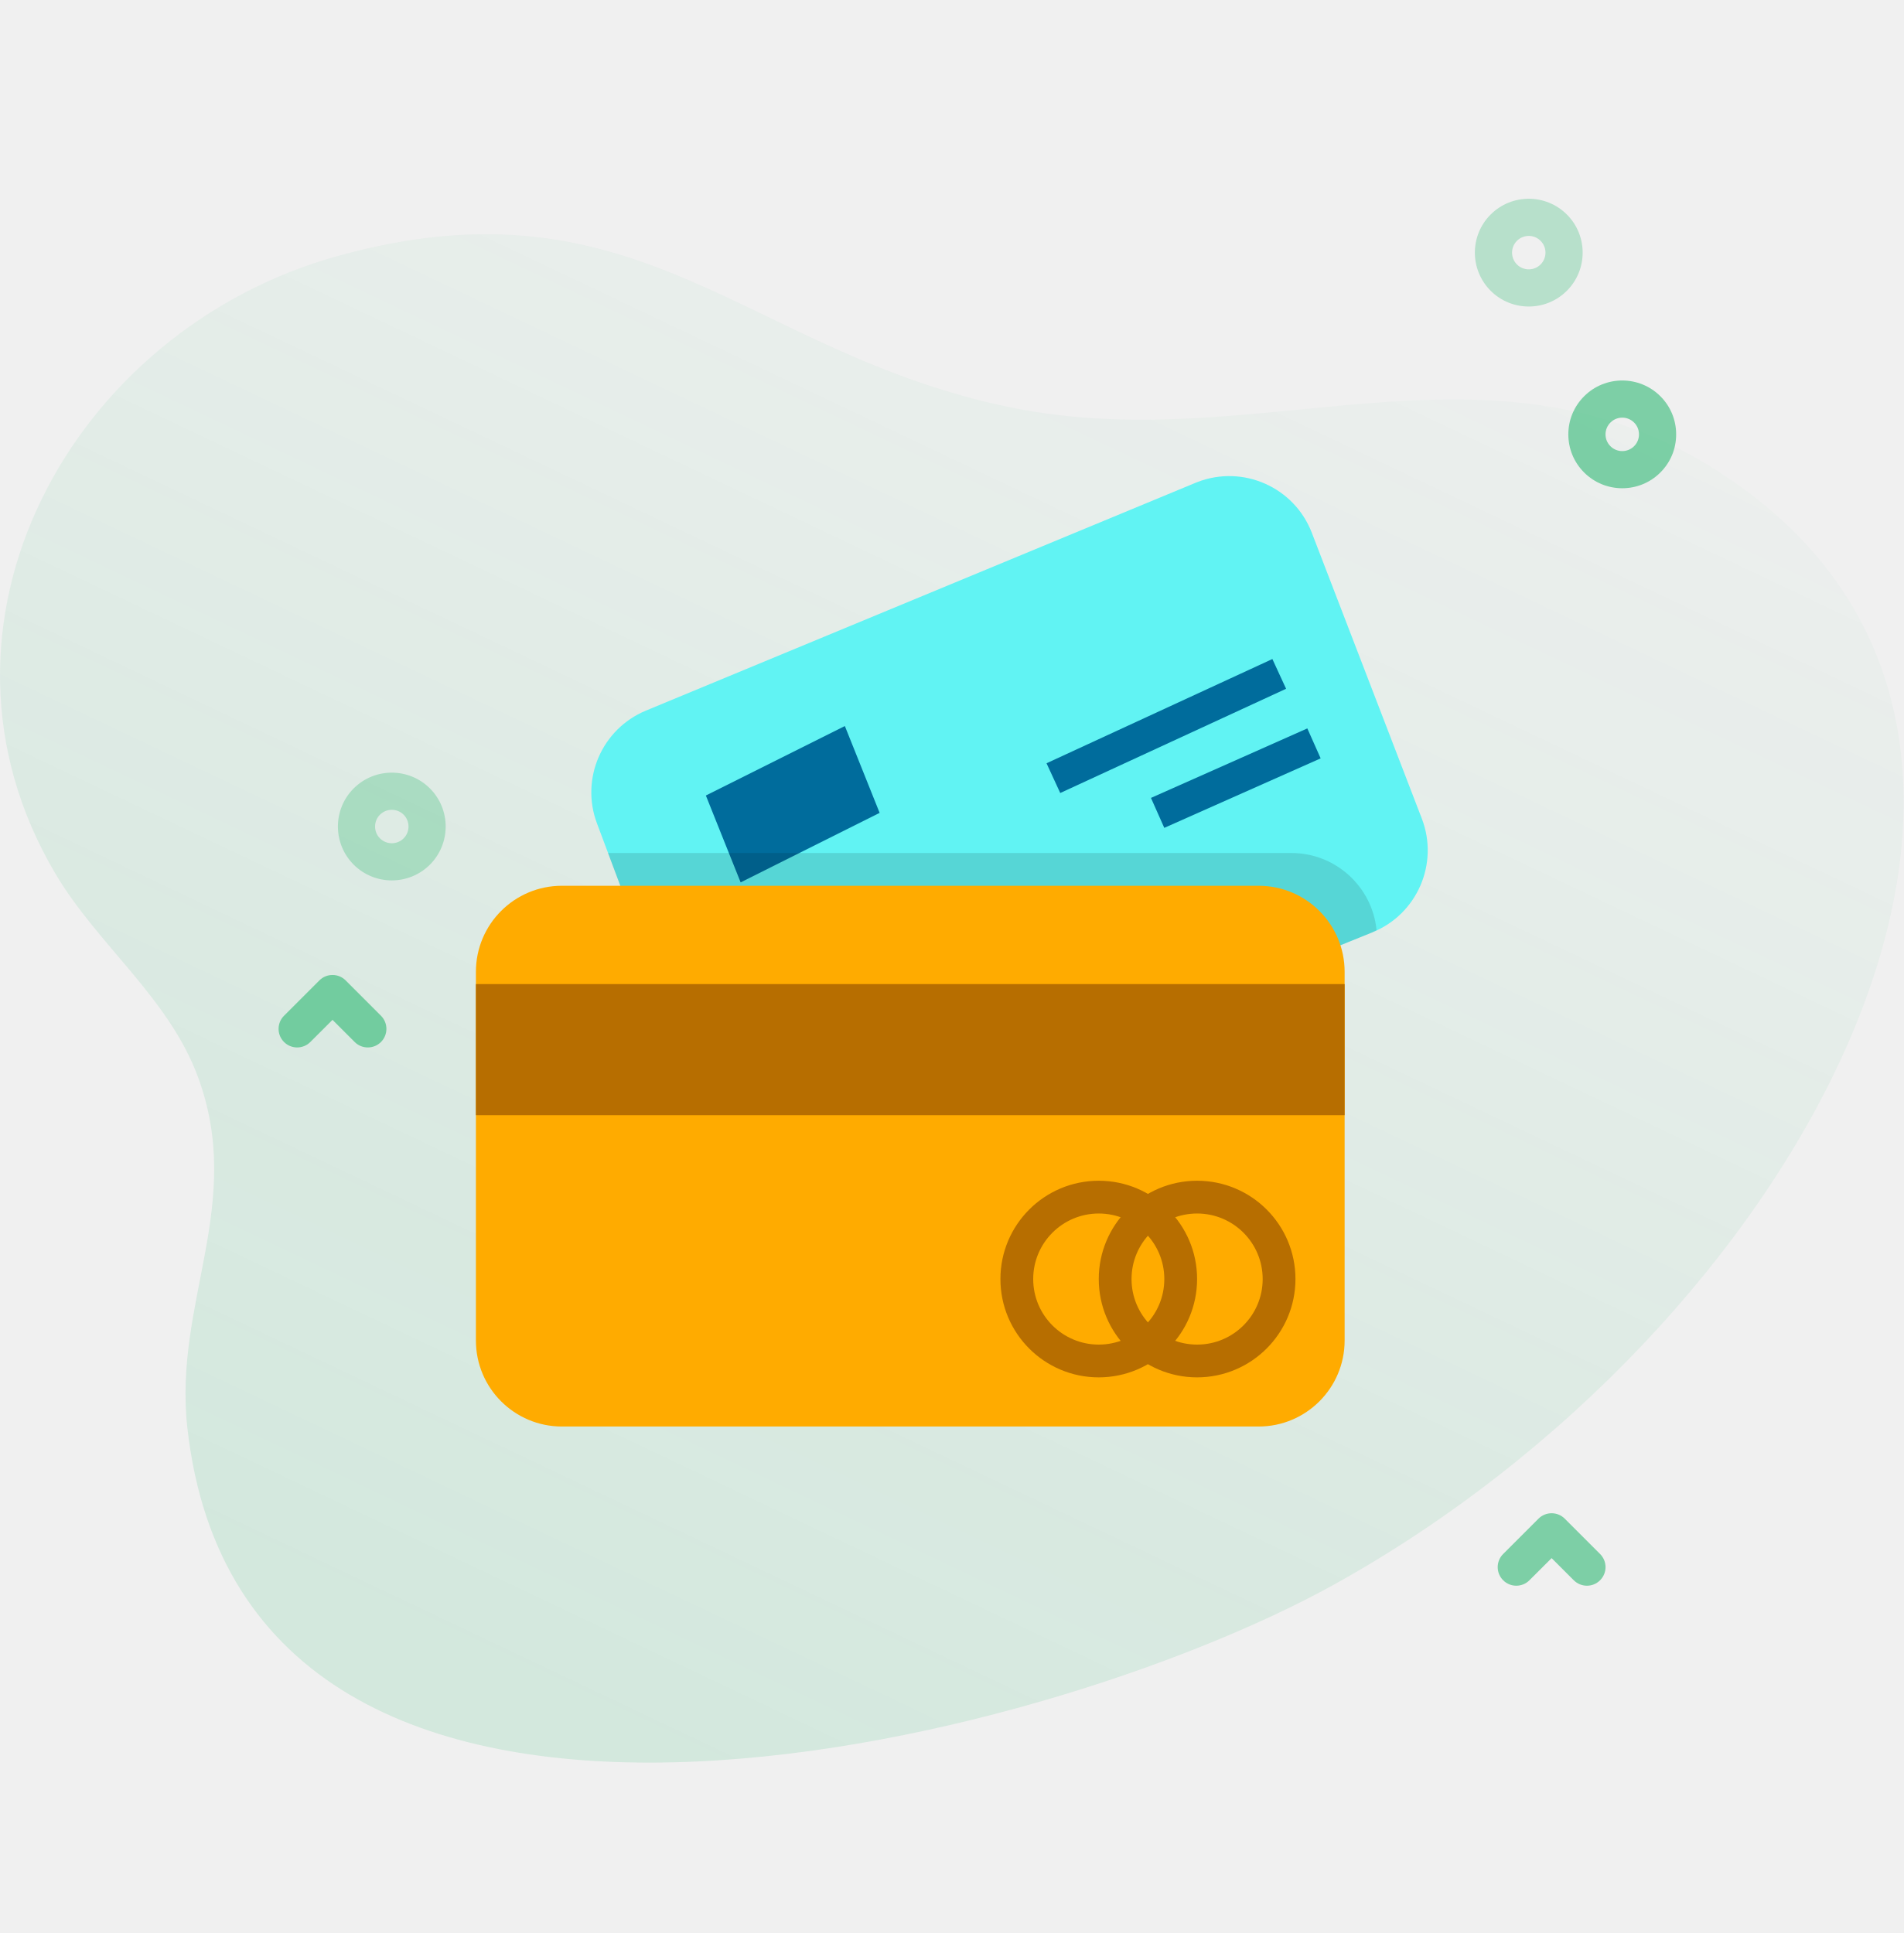
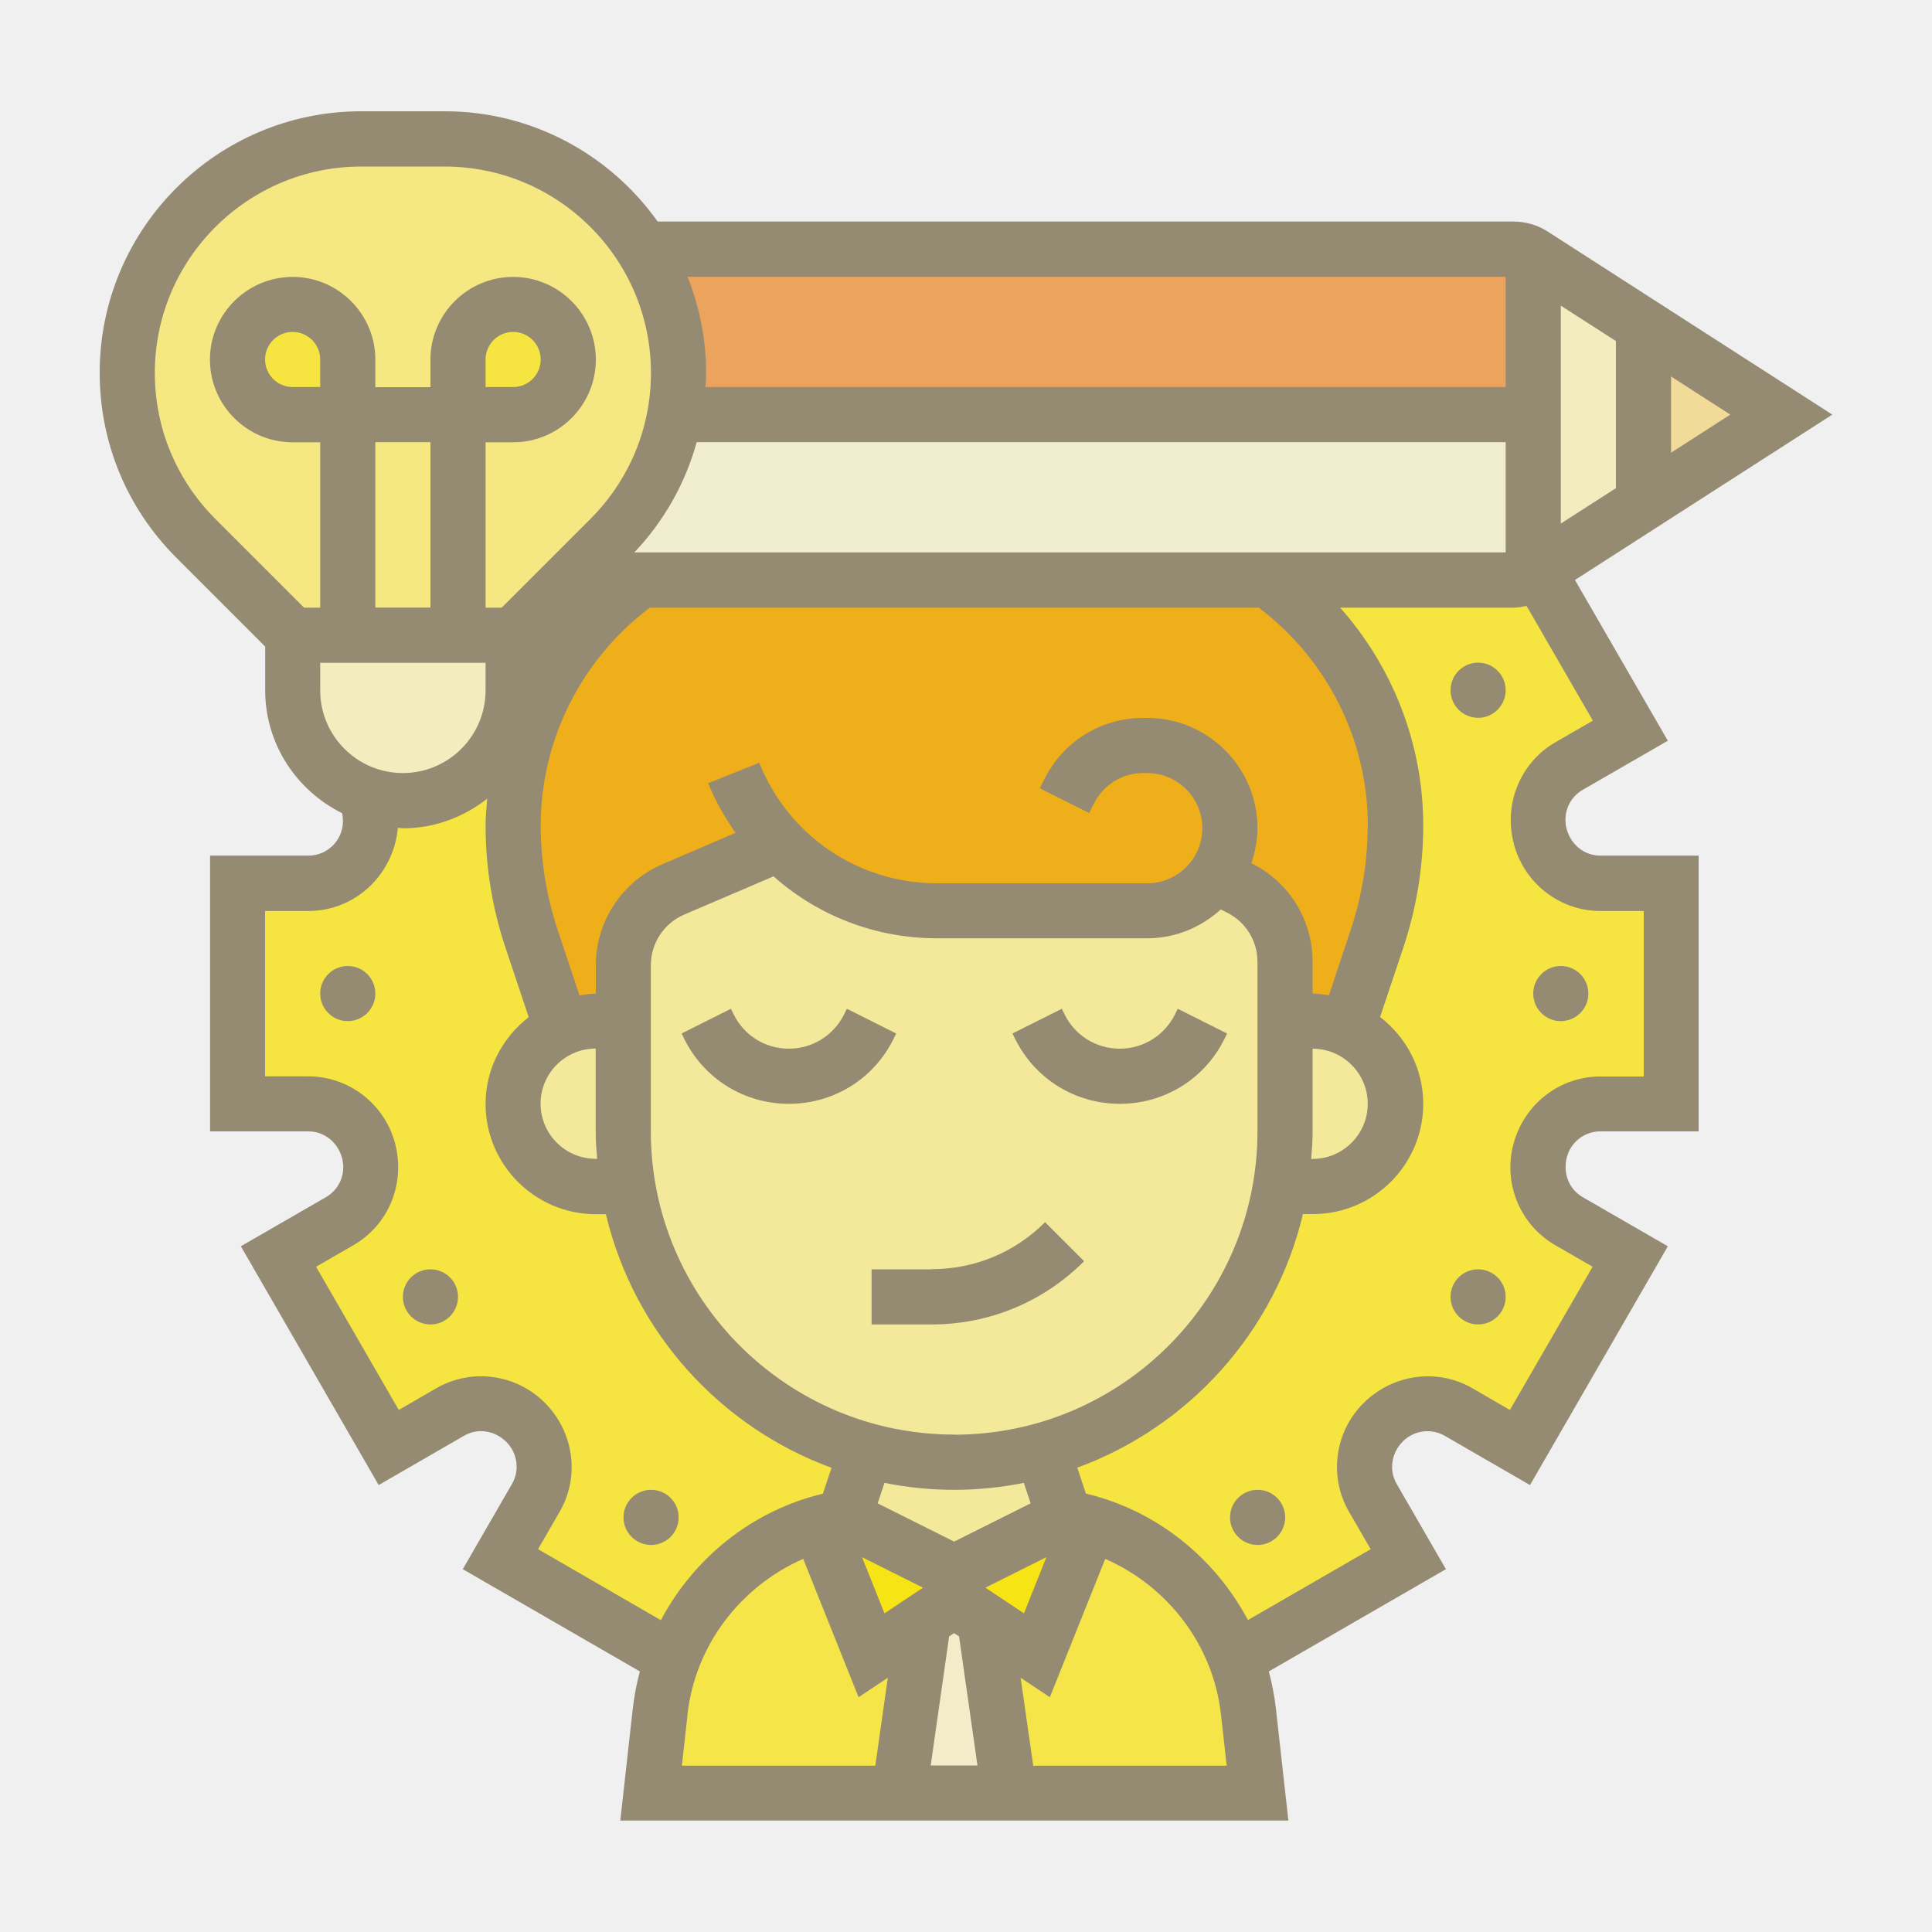
- <svg xmlns="http://www.w3.org/2000/svg" width="64" height="65" viewBox="0 0 64 65" fill="none">
-   <g clip-path="url(#clip0_296_2015)">
-     <path d="M58.934 16.674C50.757 10.388 42.826 15.511 33.98 13.7C25.069 11.875 21.519 5.8 11.37 8.604C2.38 11.088 -3.075 21.048 1.867 29.386C3.275 31.763 5.675 33.555 6.655 36.214C8.237 40.503 5.829 43.795 6.299 48.01C8.25 65.523 34.996 58.74 44.837 53.291C60.27 44.746 70.712 25.729 58.934 16.674Z" fill="url(#paint0_linear_296_2015)" fill-opacity="0.12" />
-     <path opacity="0.24" d="M51.397 10.307C50.932 10.307 50.468 10.13 50.115 9.777C49.408 9.07 49.408 7.92 50.115 7.214C50.822 6.507 51.972 6.507 52.678 7.214C53.385 7.92 53.385 9.07 52.678 9.777C52.325 10.13 51.861 10.307 51.397 10.307ZM51.397 7.933C51.253 7.933 51.109 7.988 50.999 8.098C50.78 8.317 50.78 8.674 50.999 8.893C51.218 9.112 51.575 9.112 51.794 8.893C52.014 8.674 52.014 8.317 51.794 8.098C51.685 7.988 51.541 7.933 51.397 7.933Z" fill="#00AB55" />
-     <path opacity="0.48" d="M54.54 16.418C54.076 16.418 53.612 16.242 53.258 15.888C52.916 15.546 52.727 15.091 52.727 14.607C52.727 14.122 52.916 13.667 53.258 13.325C53.965 12.618 55.115 12.618 55.822 13.325C56.164 13.667 56.352 14.122 56.352 14.607C56.352 15.091 56.164 15.546 55.821 15.888C55.468 16.241 55.004 16.418 54.54 16.418ZM54.54 14.044C54.396 14.044 54.252 14.099 54.142 14.209C54.036 14.315 53.977 14.456 53.977 14.607C53.977 14.757 54.036 14.898 54.142 15.004C54.362 15.224 54.718 15.224 54.938 15.004C55.044 14.898 55.102 14.757 55.102 14.607C55.102 14.456 55.044 14.315 54.938 14.209C54.828 14.099 54.684 14.044 54.54 14.044Z" fill="#00AB55" />
-     <path opacity="0.24" d="M13.172 29.605C12.708 29.605 12.244 29.428 11.89 29.075C11.184 28.368 11.184 27.218 11.89 26.512C12.597 25.805 13.747 25.805 14.454 26.512C15.16 27.218 15.16 28.368 14.454 29.075C14.1 29.428 13.636 29.605 13.172 29.605ZM13.172 27.231C13.028 27.231 12.884 27.286 12.774 27.395C12.555 27.615 12.555 27.972 12.774 28.191C12.993 28.41 13.35 28.41 13.57 28.191C13.789 27.972 13.789 27.615 13.57 27.395C13.46 27.286 13.316 27.231 13.172 27.231Z" fill="#00AB55" />
-     <path opacity="0.48" d="M12.366 35.222C12.206 35.222 12.046 35.161 11.924 35.039L11.179 34.294L10.433 35.039C10.189 35.283 9.793 35.283 9.549 35.039C9.305 34.795 9.305 34.4 9.549 34.156L10.737 32.968C10.981 32.724 11.377 32.724 11.621 32.968L12.808 34.156C13.052 34.4 13.052 34.795 12.808 35.039C12.686 35.161 12.526 35.222 12.366 35.222Z" fill="#00AB55" />
-     <path opacity="0.48" d="M53.352 53.322C53.193 53.322 53.033 53.261 52.91 53.139L52.165 52.394L51.419 53.139C51.175 53.383 50.78 53.383 50.536 53.139C50.291 52.895 50.291 52.499 50.536 52.255L51.723 51.068C51.967 50.824 52.363 50.824 52.607 51.068L53.794 52.255C54.039 52.5 54.039 52.895 53.794 53.139C53.672 53.261 53.513 53.322 53.352 53.322Z" fill="#00AB55" />
-     <path d="M44.562 31.989L46.142 31.35C47.645 30.742 48.383 29.041 47.802 27.528L44.103 17.915C43.512 16.381 41.789 15.618 40.256 16.21C40.234 16.219 40.212 16.227 40.191 16.236L21.714 23.896C20.235 24.511 19.508 26.185 20.069 27.685L20.813 29.669L22.061 33.091H40.797L44.562 31.989Z" fill="#61F3F3" />
-     <path d="M24.9 29.671L23.731 26.75L28.404 24.414L29.573 27.334L24.9 29.671Z" fill="#006C9C" />
-     <path d="M38.695 26.831L43.952 24.494L44.4 25.501L39.143 27.838L38.695 26.831Z" fill="#006C9C" />
-     <path d="M35.184 25.666L42.777 22.161L43.238 23.161L35.645 26.666L35.184 25.666Z" fill="#006C9C" />
-     <path opacity="0.12" d="M46.142 31.35C46.191 31.33 46.233 31.3 46.28 31.278C46.133 29.806 44.894 28.684 43.415 28.683H20.44L20.811 29.671L22.062 33.091H40.797L44.563 31.989L46.142 31.35Z" fill="black" />
-     <path d="M18.893 29.785H42.313C43.91 29.785 45.206 31.08 45.206 32.678V45.077C45.206 46.674 43.91 47.969 42.313 47.969H18.893C17.295 47.969 16 46.674 16 45.077V32.678C16 31.08 17.295 29.785 18.893 29.785Z" fill="#FFAB00" />
-     <path d="M36.94 46.316C35.114 46.316 33.634 44.836 33.634 43.01C33.634 41.184 35.114 39.704 36.94 39.704C38.766 39.704 40.246 41.184 40.246 43.01C40.245 44.835 38.765 46.314 36.94 46.316ZM36.94 40.806C35.723 40.806 34.736 41.793 34.736 43.01C34.736 44.227 35.723 45.214 36.94 45.214C38.157 45.214 39.144 44.227 39.144 43.01C39.144 41.793 38.157 40.806 36.94 40.806Z" fill="#B76E00" />
-     <path d="M40.247 46.316C38.421 46.316 36.94 44.836 36.94 43.01C36.94 41.184 38.421 39.704 40.247 39.704C42.073 39.704 43.553 41.184 43.553 43.01C43.551 44.835 42.072 46.314 40.247 46.316ZM40.247 40.806C39.029 40.806 38.042 41.793 38.042 43.01C38.042 44.227 39.029 45.214 40.247 45.214C41.464 45.214 42.451 44.227 42.451 43.01C42.451 41.793 41.464 40.806 40.247 40.806Z" fill="#B76E00" />
-     <path d="M16 33.091H45.206V37.499H16V33.091Z" fill="#B76E00" />
+ <svg xmlns="http://www.w3.org/2000/svg" id="new" viewBox="0 0 150 150">
+   <defs>
+     <style>
+       .cls-1 {
+         fill: #f6e540;
+       }
+ 
+       .cls-2 {
+         fill: #f6e548;
+       }
+ 
+       .cls-3 {
+         fill: #958a72;
+       }
+ 
+       .cls-4 {
+         fill: #eeaf1a;
+       }
+ 
+       .cls-5 {
+         fill: #f1edcf;
+       }
+ 
+       .cls-6 {
+         fill: #f4e99a;
+       }
+ 
+       .cls-7 {
+         fill: #f5e781;
+       }
+ 
+       .cls-8 {
+         fill: #f2da98;
+       }
+ 
+       .cls-9 {
+         fill: #f7e415;
+       }
+ 
+       .cls-10 {
+         fill: #eba35d;
+       }
+ 
+       .cls-11 {
+         fill: #f2edc8;
+       }
+ 
+       .cls-12 {
+         fill: #f2ecbf;
+       }
+     </style>
+   </defs>
+   <g>
+     <path class="cls-11" d="M76.47,125.82l1.91,13.4h-8.56l1.91-13.4,2.38-1.58,2.38,1.58Z" />
+     <path class="cls-2" d="M80.51,128.51l4.11-10.23c5.27,1.5,9.44,5.44,11.32,10.49,.49,1.31,.83,2.7,.98,4.13l.71,6.31h-19.26l-1.91-13.4,4.05,2.7Z" />
+     <path class="cls-2" d="M63.56,118.28l4.11,10.23,4.05-2.7-1.91,13.4h-19.26l.71-6.31c.15-1.43,.49-2.83,.98-4.13,.81-2.18,2.05-4.15,3.62-5.82,2.08-2.18,4.71-3.81,7.71-4.67h0Z" />
+     <path class="cls-9" d="M82.65,117.81c.66,.11,1.33,.26,1.97,.47l-4.11,10.23-4.05-2.7-2.38-1.58-2.38,1.58-4.05,2.7-4.11-10.23c.64-.21,1.31-.36,1.97-.47l8.56,4.28,8.56-4.28Z" />
+     <path class="cls-6" d="M74.09,113.53l6.83-.92,1.73,5.2-8.56,4.28-8.56-4.28,1.73-5.2c2.16,.6,4.45,.92,6.83,.92Z" />
+     <path class="cls-1" d="M84.62,118.28c-.64-.21-1.31-.36-1.97-.47l-1.73-5.2c4.37-1.2,8.24-3.49,11.34-6.59,3.68-3.68,6.25-8.5,7.15-13.89h2.5c1.78,0,3.38-.73,4.54-1.88s1.88-2.76,1.88-4.54c0-2.61-1.54-4.84-3.77-5.84l2.35-7.02c.94-2.83,1.41-5.78,1.41-8.75,0-7.88-3.9-14.83-9.87-19.05h19.03c.54,0,1.07-.15,1.5-.43l.04-.02,.36-.24,7.17,12.37-4.77,2.76c-1.88,1.09-2.8,3.32-2.25,5.42,.02,.04,.02,.06,.02,.09,.58,2.12,2.48,3.6,4.67,3.6h5.5v17.12h-5.5c-2.18,0-4.09,1.48-4.67,3.6,0,.02,0,.04-.02,.09-.56,2.1,.36,4.32,2.25,5.42l4.77,2.76-8.56,14.81-4.77-2.74c-1.91-1.11-4.28-.77-5.84,.77,0,.02-.02,.04-.04,.04-1.54,1.56-1.88,3.94-.77,5.84l2.74,4.77-13.36,7.71h-.02c-1.88-5.05-6.06-8.99-11.32-10.49h0Z" />
+     <path class="cls-1" d="M39.84,49.31l4.28-4.28h5.59c-2.98,2.1-5.46,4.9-7.17,8.16-1.71,3.25-2.7,6.96-2.7,10.9,0,2.98,.47,5.93,1.41,8.75l2.35,7.02c-2.23,1.01-3.77,3.23-3.77,5.84,0,1.78,.73,3.38,1.88,4.54s2.76,1.88,4.54,1.88h2.5c1.65,9.89,8.97,17.87,18.49,20.48l-1.73,5.2c-.66,.11-1.33,.26-1.97,.47-3,.86-5.63,2.48-7.71,4.67-1.56,1.67-2.8,3.64-3.62,5.82h-.02l-13.36-7.71,2.74-4.77c1.11-1.91,.77-4.28-.77-5.84-.02,0-.04-.02-.04-.04-1.56-1.54-3.94-1.88-5.84-.77l-4.77,2.74-8.56-14.81,4.77-2.76c1.88-1.09,2.8-3.32,2.25-5.42-.02-.04-.02-.06-.02-.09-.58-2.12-2.48-3.6-4.67-3.6h-5.5v-17.12h5.5c2.18,0,4.09-1.48,4.67-3.6,0-.02,0-.04,.02-.09,.3-1.11,.17-2.27-.3-3.28,.92,.34,1.91,.54,2.95,.54,2.35,0,4.5-.96,6.06-2.5,1.54-1.56,2.5-3.7,2.5-6.06v-4.28Z" />
+     <path class="cls-10" d="M52.69,28.96c0-3.53-1.01-6.83-2.74-9.61H117.5c.54,0,1.07,.15,1.5,.43l.04,.02v12.39H52.41c.19-1.07,.28-2.14,.28-3.23Z" />
+     <path class="cls-5" d="M119.04,32.19v12.39l-.04,.02c-.43,.28-.96,.43-1.5,.43H44.12l3.23-3.23c2.65-2.65,4.39-6.01,5.05-9.61H119.04Z" />
+     <path class="cls-8" d="M138.31,32.19l-10.7,6.87v-13.74l10.7,6.87Z" />
+     <path class="cls-12" d="M119.41,44.33v.02l-.36,.24V19.8l8.56,5.52v13.74l-8.2,5.27Z" />
+     <path class="cls-6" d="M104.57,79.86c2.23,1.01,3.77,3.23,3.77,5.84,0,1.78-.73,3.38-1.88,4.54s-2.76,1.88-4.54,1.88h-2.5c.24-1.39,.36-2.83,.36-4.28v-8.56h2.14c.94,0,1.84,.21,2.65,.58Z" />
+     <path class="cls-6" d="M99.78,79.28v8.56c0,1.46-.13,2.89-.36,4.28-.9,5.39-3.47,10.21-7.15,13.89-3.1,3.1-6.98,5.39-11.34,6.59l-6.83,.92c-2.38,0-4.67-.32-6.83-.92-9.53-2.61-16.85-10.6-18.49-20.48-.24-1.39-.36-2.83-.36-4.28v-12.89c0-2.57,1.54-4.9,3.9-5.91l8.22-3.53c3.15,3.25,7.53,5.2,12.27,5.2h16.29c2.16,0,4.09-1.07,5.24-2.72l1.91,.94c2.18,1.09,3.55,3.32,3.55,5.74v4.6Z" />
+     <path class="cls-6" d="M48.77,92.12h-2.5c-1.78,0-3.38-.73-4.54-1.88s-1.88-2.76-1.88-4.54c0-2.61,1.54-4.84,3.77-5.84,.81-.36,1.71-.58,2.65-.58h2.14v8.56c0,1.46,.13,2.89,.36,4.28Z" />
+     <path class="cls-4" d="M43.61,79.86l-2.35-7.02c-.94-2.83-1.41-5.78-1.41-8.75,0-3.94,.98-7.64,2.7-10.9,1.71-3.25,4.2-6.06,7.17-8.16h48.76c5.97,4.22,9.87,11.17,9.87,19.05,0,2.98-.47,5.93-1.41,8.75l-2.35,7.02c-.81-.36-1.71-.58-2.65-.58h-2.14v-4.6c0-2.42-1.37-4.64-3.55-5.74l-1.91-.94c-1.16,1.65-3.08,2.72-5.24,2.72h-16.29c-4.73,0-9.12-1.95-12.27-5.2l-8.22,3.53c-2.35,1.01-3.9,3.34-3.9,5.91v4.32h-2.14c-.94,0-1.84,.21-2.65,.58Z" />
+     <path class="cls-12" d="M39.84,49.31v4.28c0,2.35-.96,4.5-2.5,6.06-1.56,1.54-3.7,2.5-6.06,2.5-1.05,0-2.03-.19-2.95-.54-3.28-1.2-5.61-4.35-5.61-8.03v-4.28h17.12Z" />
+     <path class="cls-7" d="M49.95,19.35c-3.21-5.14-8.93-8.56-15.43-8.56h-6.46c-10.04,0-18.17,8.13-18.17,18.17,0,2.42,.47,4.77,1.37,6.94,.92,2.18,2.25,4.2,3.96,5.91l7.51,7.51h17.12l4.28-4.28,3.23-3.23c2.65-2.65,4.39-6.01,5.05-9.61,.19-1.07,.28-2.14,.28-3.23,0-3.53-1.01-6.83-2.74-9.61Z" />
+     <path class="cls-1" d="M42.86,24.89c.79,.77,1.26,1.84,1.26,3.02,0,2.35-1.93,4.28-4.28,4.28h-4.28v-4.28c0-1.18,.47-2.25,1.26-3.02,.77-.79,1.84-1.26,3.02-1.26s2.25,.47,3.02,1.26Z" />
+     <path class="cls-1" d="M27,27.91v4.28h-4.28c-1.18,0-2.25-.47-3.02-1.26-.79-.77-1.26-1.84-1.26-3.02s.47-2.25,1.26-3.02c.77-.79,1.84-1.26,3.02-1.26,2.35,0,4.28,1.93,4.28,4.28Z" />
  </g>
-   <defs>
-     <linearGradient id="paint0_linear_296_2015" x1="43.841" y1="68.412" x2="70.198" y2="12.931" gradientUnits="userSpaceOnUse">
-       <stop stop-color="#00AB55" />
-       <stop offset="1" stop-color="#00AB55" stop-opacity="0.01" />
-     </linearGradient>
-     <clipPath id="clip0_296_2015">
-       <rect width="64" height="64" fill="white" transform="translate(0 0.00976562)" />
-     </clipPath>
-   </defs>
+   <g>
+     <path class="cls-3" d="M72.32,98.55h-4.65v4.28h4.65c4.48,0,8.68-1.74,11.85-4.91l-3.03-3.03c-2.36,2.36-5.49,3.65-8.82,3.65Z" />
+     <path class="cls-3" d="M69.36,80.69l.22-.45-3.83-1.92-.22,.45c-.82,1.63-2.46,2.65-4.28,2.65s-3.47-1.01-4.28-2.65l-.22-.45-3.83,1.92,.22,.45c1.55,3.09,4.65,5.01,8.11,5.01s6.57-1.92,8.11-5.01h0Z" />
+     <path class="cls-3" d="M95.05,80.69l.22-.45-3.83-1.92-.22,.45c-.82,1.63-2.46,2.65-4.28,2.65s-3.47-1.01-4.28-2.65l-.22-.45-3.83,1.92,.22,.45c1.55,3.09,4.65,5.01,8.11,5.01s6.57-1.92,8.11-5.01h0Z" />
+     <path class="cls-3" d="M121.63,64.35c-.31-1.18,.19-2.41,1.24-3.02l6.62-3.82-7.21-12.48,19.98-12.84-22.11-14.22c-.78-.5-1.7-.77-2.66-.77H51.06c-3.68-5.17-9.71-8.56-16.53-8.56h-6.49c-11.2,0-20.3,9.11-20.3,20.3,0,5.42,2.11,10.52,5.95,14.36l6.9,6.9v3.39c0,4.2,2.45,7.8,5.98,9.55,.07,.41,.09,.83-.03,1.29-.31,1.18-1.38,2-2.59,2h-7.64v21.41h7.64c1.21,0,2.27,.82,2.61,2.08,.31,1.18-.19,2.41-1.24,3.02l-6.62,3.82,10.7,18.54,6.63-3.83c1.04-.61,2.38-.43,3.29,.49,.86,.86,1.04,2.19,.44,3.24l-3.83,6.63,13.75,7.94c-.25,.94-.44,1.89-.55,2.88l-.97,8.7h51.87l-.97-8.7c-.11-.98-.3-1.94-.55-2.88l13.75-7.94-3.83-6.63c-.6-1.05-.42-2.38,.49-3.29,.86-.86,2.19-1.04,3.24-.44l6.63,3.83,10.7-18.54-6.62-3.82c-1.04-.6-1.55-1.85-1.22-3.1,.31-1.18,1.38-2,2.59-2h7.64v-21.41h-7.64c-1.21,0-2.27-.82-2.61-2.08h0Zm-15.44-.27c0,2.75-.44,5.47-1.31,8.08l-1.7,5.11c-.42-.06-.83-.13-1.27-.13v-2.45c0-3.26-1.81-6.2-4.73-7.66h-.03c.29-.87,.48-1.78,.48-2.73,0-4.72-3.84-8.56-8.56-8.56h-.31c-3.26,0-6.2,1.81-7.66,4.73l-.37,.73,3.83,1.92,.37-.73c.73-1.46,2.2-2.37,3.83-2.37h.31c2.36,0,4.28,1.92,4.28,4.28s-1.92,4.28-4.28,4.28h-16.3c-6.12,0-11.55-3.67-13.82-9.36l-3.97,1.59c.56,1.39,1.3,2.66,2.13,3.85l-5.66,2.43c-3.15,1.35-5.19,4.44-5.19,7.87v2.19c-.43,0-.85,.07-1.27,.13l-1.7-5.11c-.87-2.61-1.31-5.33-1.31-8.08,0-6.65,3.17-12.92,8.47-16.91h47.28c5.3,4,8.47,10.26,8.47,16.91h0Zm-4.28,23.76v-6.42c2.36,0,4.28,1.92,4.28,4.28s-1.92,4.28-4.28,4.28h-.11c.06-.71,.11-1.42,.11-2.14Zm-30.25,35.43l-2.99,1.99-1.74-4.36,4.74,2.37Zm2.42,3.53l.38,.25,1.43,10.02h-3.63l1.43-10.02,.38-.25Zm2.42-3.53l4.74-2.37-1.74,4.36-2.99-1.99Zm3.52-6.55l-5.94,2.97-5.94-2.97,.53-1.59c1.75,.35,3.56,.54,5.41,.54s3.66-.19,5.41-.54l.53,1.59Zm-5.94-5.34c-12.98,0-23.55-10.56-23.55-23.55v-12.89c0-1.71,1.02-3.26,2.59-3.93l6.94-2.97c3.42,3.04,7.89,4.81,12.7,4.81h16.3c2.21,0,4.2-.86,5.72-2.24l.48,.24c1.46,.73,2.37,2.2,2.37,3.83v13.16c0,12.98-10.56,23.55-23.55,23.55h0Zm-27.83-29.97v6.42c0,.72,.05,1.43,.11,2.14h-.11c-2.36,0-4.28-1.92-4.28-4.28s1.92-4.28,4.28-4.28ZM24.86,30.05h-2.14c-1.18,0-2.14-.96-2.14-2.14s.96-2.14,2.14-2.14,2.14,.96,2.14,2.14v2.14Zm8.56,17.12h-4.28v-12.84h4.28v12.84Zm15.83-4.28c2.32-2.45,3.96-5.38,4.84-8.56h62.81v8.56H49.25ZM121.18,23.73l4.28,2.75v11.42l-4.28,2.75V23.73Zm8.56,11.42v-5.92l4.6,2.96-4.6,2.96Zm-12.84-13.66v8.56H54.77c.02-.37,.05-.73,.05-1.1,0-2.64-.52-5.15-1.44-7.46h63.51ZM16.71,40.28c-3.02-3.03-4.69-7.05-4.69-11.33,0-8.83,7.19-16.02,16.02-16.02h6.48c8.84,0,16.02,7.19,16.02,16.02,0,4.28-1.67,8.3-4.69,11.33l-6.9,6.9h-1.25v-12.84h2.14c3.54,0,6.42-2.88,6.42-6.42s-2.88-6.42-6.42-6.42-6.42,2.88-6.42,6.42v2.14h-4.28v-2.14c0-3.54-2.88-6.42-6.42-6.42s-6.42,2.88-6.42,6.42,2.88,6.42,6.42,6.42h2.14v12.84h-1.25l-6.9-6.9Zm20.99-10.23v-2.14c0-1.18,.96-2.14,2.14-2.14s2.14,.96,2.14,2.14-.96,2.14-2.14,2.14h-2.14Zm-12.84,21.41h12.84v2.14c0,3.54-2.88,6.42-6.42,6.42s-6.42-2.88-6.42-6.42v-2.14Zm16.91,68.82l1.69-2.92c1.57-2.72,1.11-6.18-1.17-8.46-2.23-2.23-5.69-2.69-8.41-1.12l-2.92,1.69-6.42-11.12,2.91-1.68c2.72-1.57,4.05-4.79,3.22-7.91-.81-3.05-3.58-5.19-6.73-5.19h-3.36v-12.84h3.36c3.15,0,5.91-2.13,6.74-5.26,.1-.4,.18-.8,.21-1.2,.13,0,.25,.04,.39,.04,2.48,0,4.73-.88,6.55-2.3-.06,.69-.13,1.38-.13,2.09,0,3.21,.52,6.39,1.53,9.43l1.82,5.44c-2.02,1.57-3.35,3.99-3.35,6.74,0,4.72,3.84,8.56,8.56,8.56h.78c2.17,9.13,8.83,16.51,17.52,19.69l-.67,2.01c-5.49,1.31-10.01,4.98-12.58,9.82l-9.53-5.51Zm11.6,12.86c.6-5.42,4.14-9.98,8.99-12.11l4.3,10.74,2.27-1.51-.97,6.83h-15.02l.44-3.95Zm26.85,3.95l-.98-6.83,2.27,1.51,4.3-10.74c4.85,2.13,8.39,6.68,8.99,12.11l.44,3.95h-15.02Zm47.38-53.51h-3.36c-3.15,0-5.91,2.13-6.74,5.26-.81,3.04,.52,6.26,3.24,7.83l2.91,1.68-6.42,11.12-2.92-1.69c-2.72-1.57-6.18-1.11-8.46,1.17-2.23,2.23-2.69,5.69-1.12,8.41l1.69,2.92-9.53,5.5c-2.58-4.84-7.1-8.51-12.58-9.82l-.67-2.01c8.69-3.18,15.35-10.56,17.52-19.69h.78c4.72,0,8.56-3.84,8.56-8.56,0-2.75-1.32-5.17-3.35-6.74l1.82-5.44c1.01-3.05,1.53-6.22,1.53-9.43,0-6.29-2.35-12.29-6.45-16.91h13.47c.34,0,.67-.07,1-.14l5.15,8.91-2.91,1.68c-2.72,1.57-4.05,4.79-3.22,7.91,.81,3.05,3.57,5.19,6.72,5.19h3.36v12.84Z" />
+     <circle class="cls-3" cx="27" cy="77.14" r="2.14" />
+     <circle class="cls-3" cx="33.42" cy="100.69" r="2.14" />
+     <circle class="cls-3" cx="50.55" cy="117.81" r="2.14" />
+     <circle class="cls-3" cx="121.18" cy="77.14" r="2.14" />
+     <circle class="cls-3" cx="114.76" cy="100.69" r="2.14" />
+     <circle class="cls-3" cx="97.64" cy="117.81" r="2.14" />
+     <circle class="cls-3" cx="114.76" cy="53.59" r="2.14" />
+   </g>
</svg>
